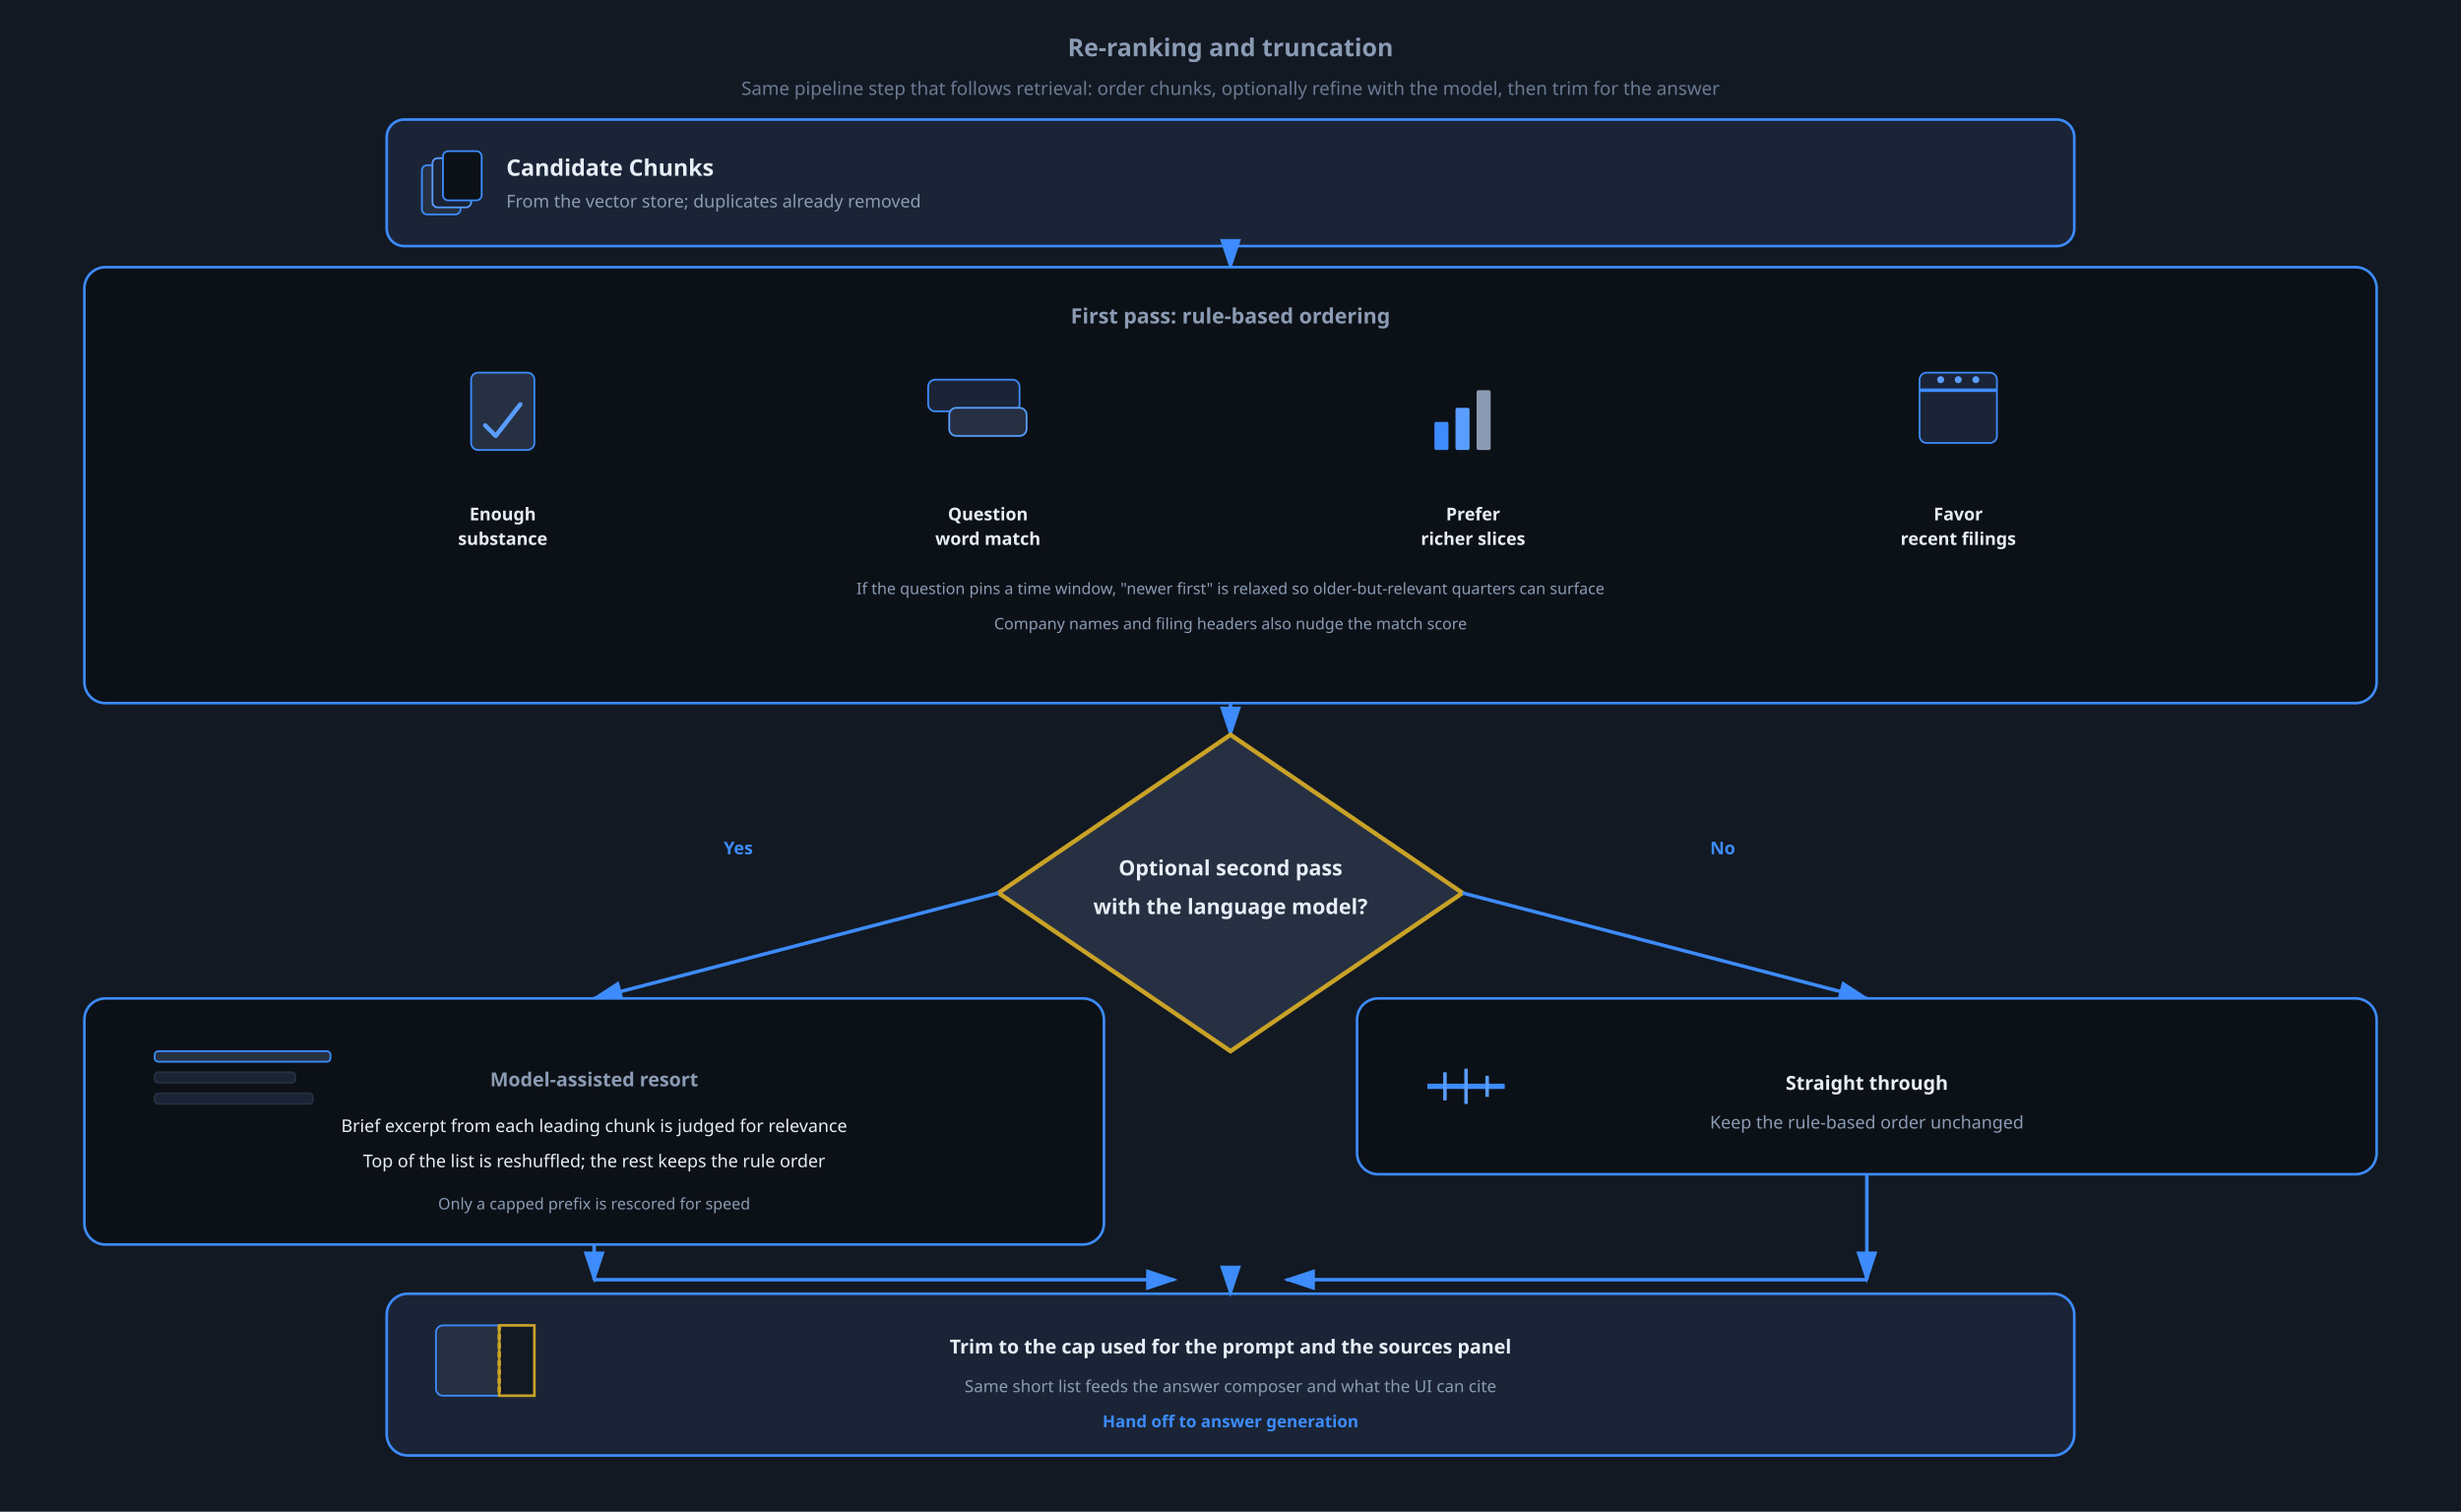
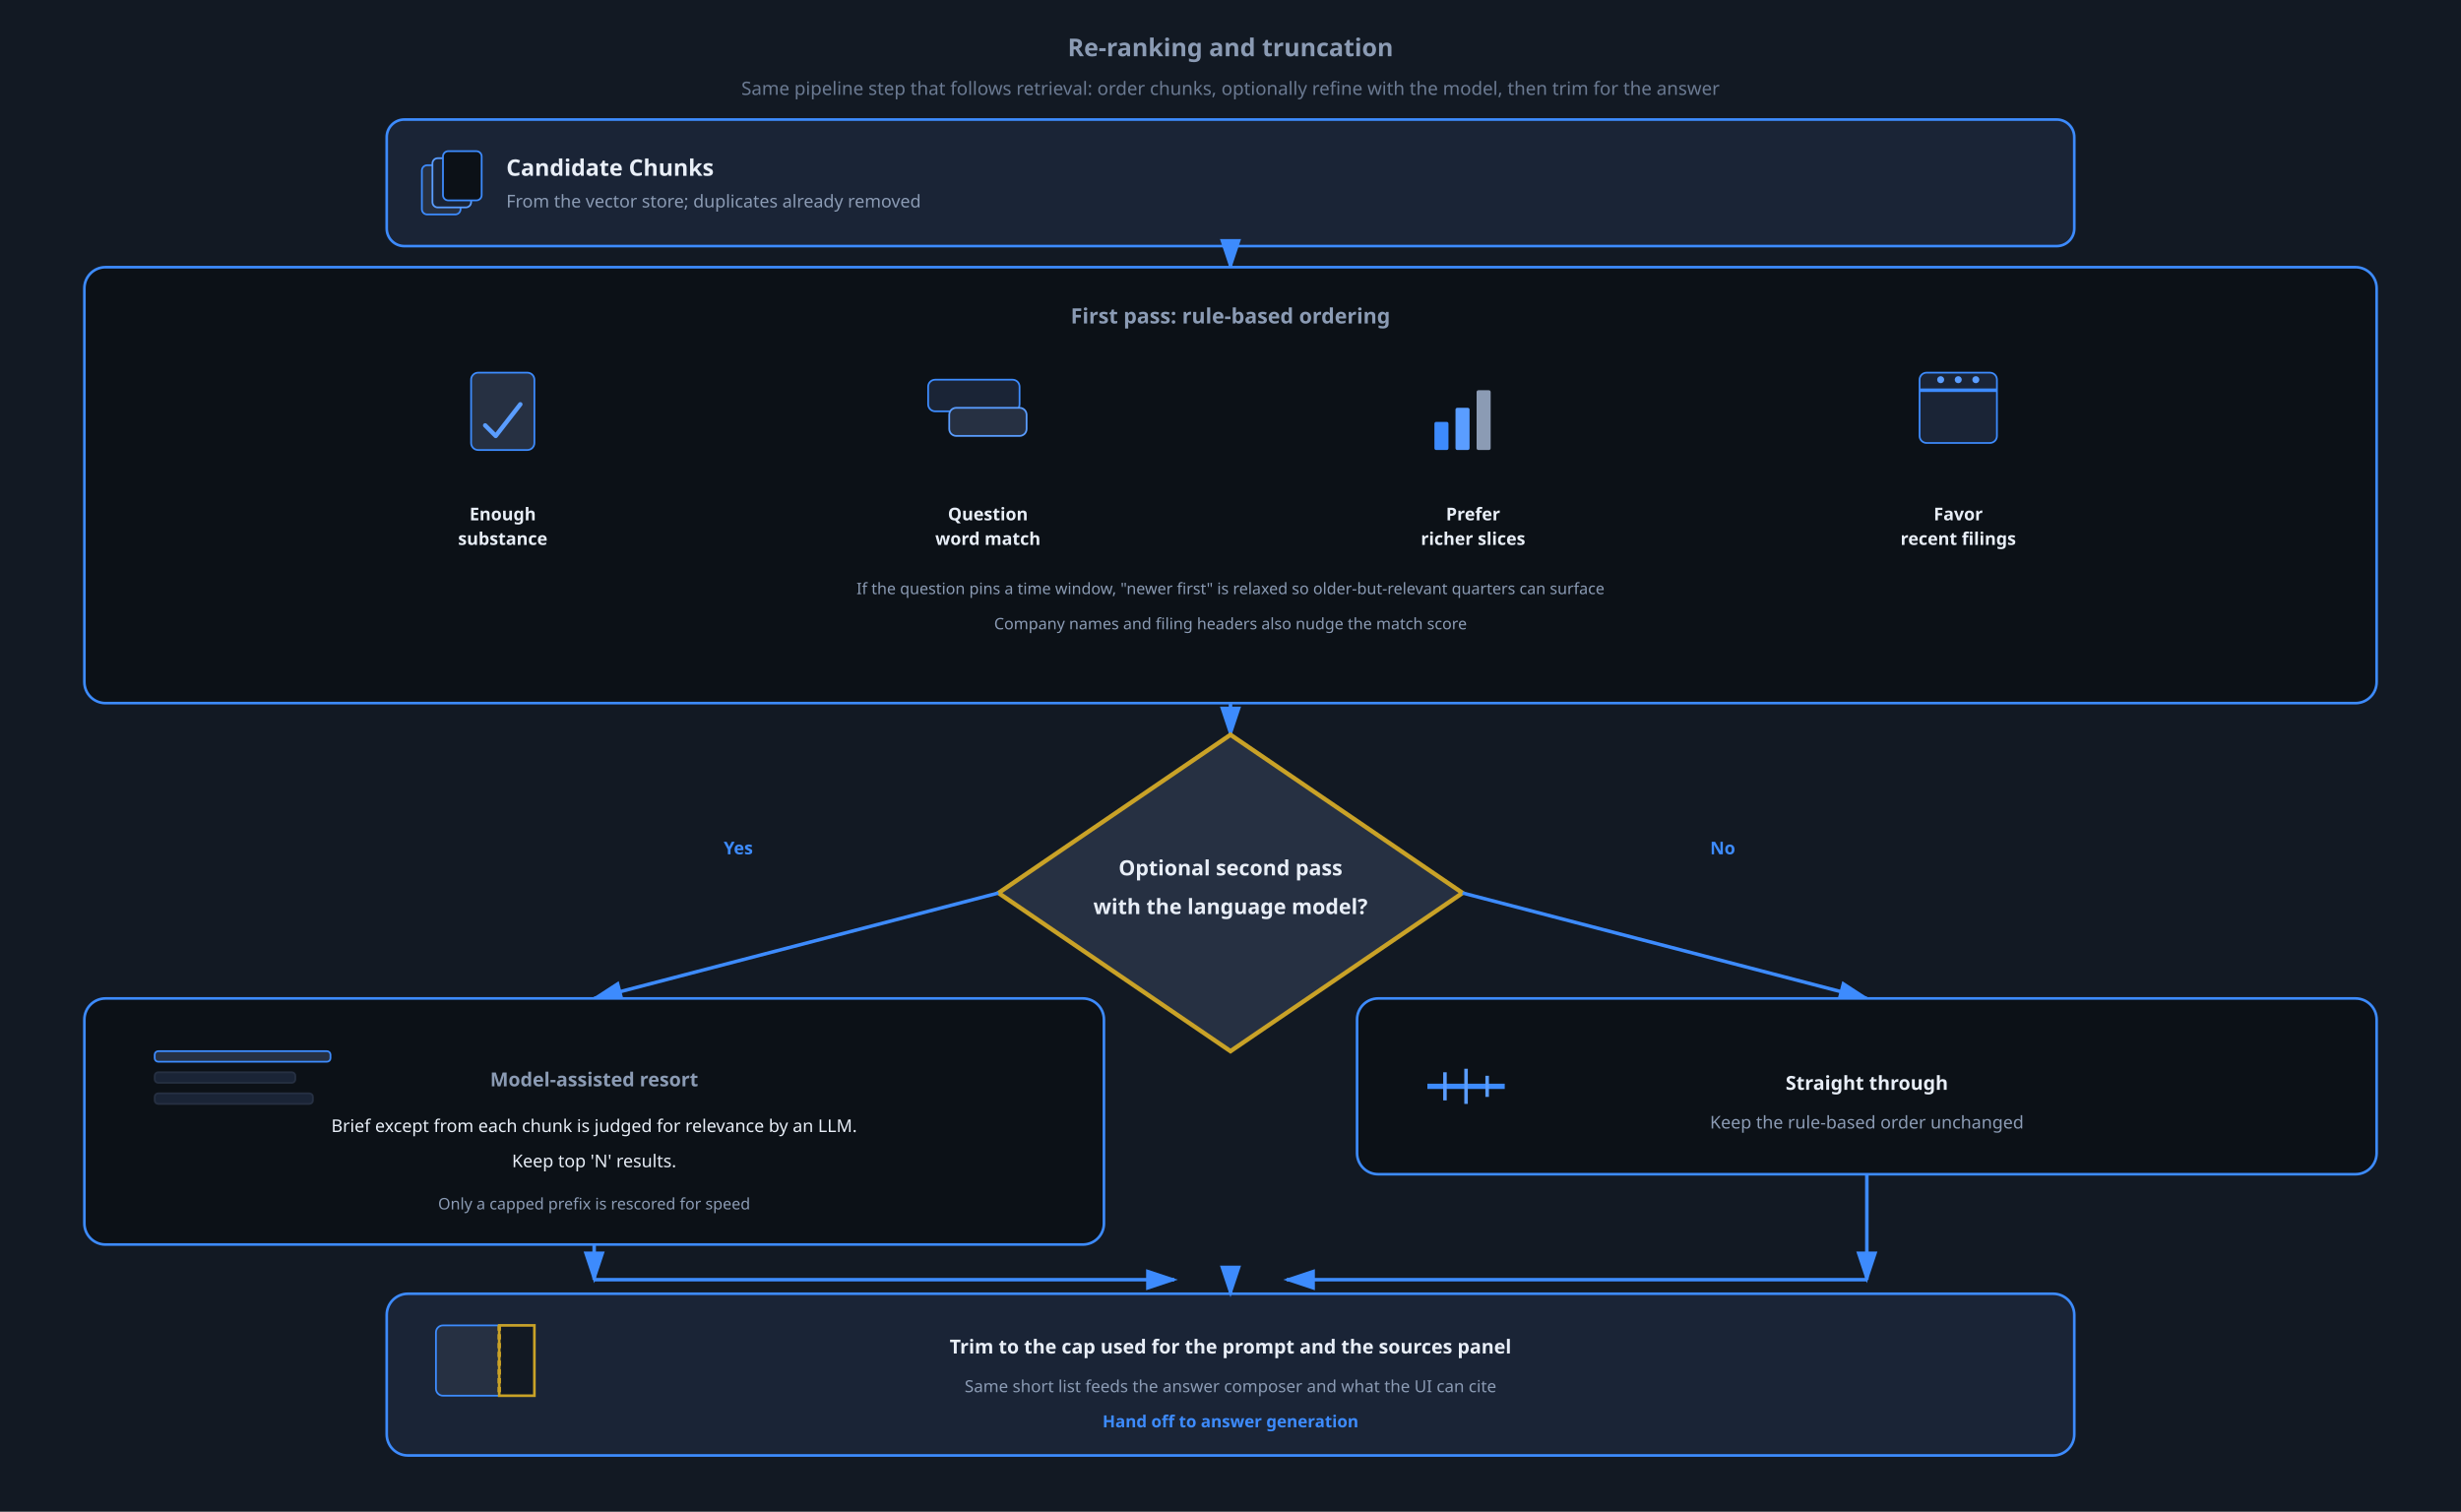
<svg xmlns="http://www.w3.org/2000/svg" viewBox="0 0 1400 860" role="img" aria-labelledby="rr">
  <defs>
    <marker id="ar2" markerWidth="9" markerHeight="9" refX="8" refY="3" orient="auto">
      <path d="M0,0 L9,3 L0,6 Z" fill="#3d8bfd" />
    </marker>
  </defs>
  <rect width="1400" height="860" fill="#121923" />
  <text x="700" y="32" fill="#8b9bb4" font-family="Segoe UI,system-ui,sans-serif" font-size="14" font-weight="600" text-anchor="middle">Re-ranking and truncation</text>
  <text x="700" y="54" fill="#6b7a92" font-family="Segoe UI,system-ui,sans-serif" font-size="10.5" text-anchor="middle">Same pipeline step that follows retrieval: order chunks, optionally refine with the model, then trim for the answer</text>
  <rect x="220" y="68" width="960" height="72" rx="10" fill="#1a2436" stroke="#3d8bfd" stroke-width="1.5" />
  <g transform="translate(240, 88)" aria-hidden="true">
    <rect x="0" y="6" width="22" height="28" rx="3" fill="#263042" stroke="#3d8bfd" />
    <rect x="6" y="2" width="22" height="28" rx="3" fill="#1a2436" stroke="#5a9dff" />
    <rect x="12" y="-2" width="22" height="28" rx="3" fill="#0c1117" stroke="#3d8bfd" />
  </g>
  <text x="288" y="100" fill="#e8eef7" font-family="Segoe UI,system-ui,sans-serif" font-size="13" font-weight="600" text-anchor="start">Candidate Chunks</text>
  <text x="288" y="118" fill="#8b9bb4" font-family="Segoe UI,system-ui,sans-serif" font-size="10" text-anchor="start">From the vector store; duplicates already removed</text>
  <line x1="700" y1="140" x2="700" y2="152" stroke="#3d8bfd" stroke-width="2" marker-end="url(#ar2)" />
  <rect x="48" y="152" width="1304" height="248" rx="12" fill="#0c1117" stroke="#3d8bfd" stroke-width="1.5" />
  <text x="700" y="184" fill="#8b9bb4" font-family="Segoe UI,sans-serif" font-size="12" font-weight="600" text-anchor="middle">First pass: rule-based ordering</text>
  <g transform="translate(286,204)" aria-hidden="true">
    <rect x="-18" y="8" width="36" height="44" rx="4" fill="#263042" stroke="#3d8bfd" />
    <path d="M-10,38 L-4,44 L10,26" fill="none" stroke="#5a9dff" stroke-width="2.5" stroke-linecap="round" stroke-linejoin="round" />
    <text x="0" y="92" fill="#e8eef7" font-family="Segoe UI,sans-serif" font-size="10" font-weight="600" text-anchor="middle">Enough</text>
    <text x="0" y="106" fill="#e8eef7" font-family="Segoe UI,sans-serif" font-size="10" font-weight="600" text-anchor="middle">substance</text>
  </g>
  <g transform="translate(562,204)" aria-hidden="true">
    <rect x="-34" y="12" width="52" height="18" rx="4" fill="#1a2436" stroke="#3d8bfd" />
    <rect x="-22" y="28" width="44" height="16" rx="4" fill="#263042" stroke="#5a9dff" />
    <text x="0" y="92" fill="#e8eef7" font-family="Segoe UI,sans-serif" font-size="10" font-weight="600" text-anchor="middle">Question</text>
    <text x="0" y="106" fill="#e8eef7" font-family="Segoe UI,sans-serif" font-size="10" font-weight="600" text-anchor="middle">word match</text>
  </g>
  <g transform="translate(838,204)" aria-hidden="true">
    <rect x="-22" y="36" width="8" height="16" rx="1" fill="#3d8bfd" />
    <rect x="-10" y="28" width="8" height="24" rx="1" fill="#5a9dff" />
    <rect x="2" y="18" width="8" height="34" rx="1" fill="#8b9bb4" />
    <text x="0" y="92" fill="#e8eef7" font-family="Segoe UI,sans-serif" font-size="10" font-weight="600" text-anchor="middle">Prefer</text>
    <text x="0" y="106" fill="#e8eef7" font-family="Segoe UI,sans-serif" font-size="10" font-weight="600" text-anchor="middle">richer slices</text>
  </g>
  <g transform="translate(1114,204)" aria-hidden="true">
    <rect x="-22" y="8" width="44" height="40" rx="4" fill="#1a2436" stroke="#3d8bfd" />
    <line x1="-22" y1="18" x2="22" y2="18" stroke="#3d8bfd" stroke-width="2" />
    <circle cx="-10" cy="12" r="2" fill="#5a9dff" />
    <circle cx="0" cy="12" r="2" fill="#5a9dff" />
    <circle cx="10" cy="12" r="2" fill="#5a9dff" />
    <text x="0" y="92" fill="#e8eef7" font-family="Segoe UI,sans-serif" font-size="10" font-weight="600" text-anchor="middle">Favor</text>
    <text x="0" y="106" fill="#e8eef7" font-family="Segoe UI,sans-serif" font-size="10" font-weight="600" text-anchor="middle">recent filings</text>
  </g>
  <text x="700" y="338" fill="#8b9bb4" font-family="Segoe UI,sans-serif" font-size="9" text-anchor="middle">If the question pins a time window, "newer first" is relaxed so older-but-relevant quarters can surface</text>
  <text x="700" y="358" fill="#8b9bb4" font-family="Segoe UI,sans-serif" font-size="9" text-anchor="middle">Company names and filing headers also nudge the match score</text>
  <line x1="700" y1="400" x2="700" y2="418" stroke="#3d8bfd" stroke-width="2" marker-end="url(#ar2)" />
  <polygon points="700,418 568,508 700,598 832,508" fill="#263042" stroke="#c9a227" stroke-width="2.5" />
  <text x="700" y="498" fill="#e8eef7" font-family="Segoe UI,sans-serif" font-size="12" font-weight="600" text-anchor="middle">Optional second pass</text>
  <text x="700" y="520" fill="#e8eef7" font-family="Segoe UI,sans-serif" font-size="12" font-weight="600" text-anchor="middle">with the language model?</text>
  <text x="420" y="486" fill="#3d8bfd" font-family="Segoe UI,sans-serif" font-size="10" font-weight="600" text-anchor="middle">Yes</text>
  <text x="980" y="486" fill="#3d8bfd" font-family="Segoe UI,sans-serif" font-size="10" font-weight="600" text-anchor="middle">No</text>
  <line x1="568" y1="508" x2="338" y2="568" stroke="#3d8bfd" stroke-width="2" marker-end="url(#ar2)" />
  <line x1="832" y1="508" x2="1062" y2="568" stroke="#3d8bfd" stroke-width="2" marker-end="url(#ar2)" />
  <rect x="48" y="568" width="580" height="140" rx="12" fill="#0c1117" stroke="#3d8bfd" stroke-width="1.5" />
  <g transform="translate(88,590)" aria-hidden="true">
    <rect x="0" y="8" width="100" height="6" rx="2" fill="#263042" stroke="#3d8bfd" />
    <rect x="0" y="20" width="80" height="6" rx="2" fill="#1a2436" stroke="#263042" />
    <rect x="0" y="32" width="90" height="6" rx="2" fill="#1a2436" stroke="#263042" />
  </g>
  <text x="338" y="618" fill="#8b9bb4" font-family="Segoe UI,sans-serif" font-size="11" font-weight="600" text-anchor="middle">Model-assisted resort</text>
-   <text x="338" y="644" fill="#e8eef7" font-family="Segoe UI,sans-serif" font-size="10" text-anchor="middle">Brief excerpt from each leading chunk is judged for relevance</text>
-   <text x="338" y="664" fill="#e8eef7" font-family="Segoe UI,sans-serif" font-size="10" text-anchor="middle">Top of the list is reshuffled; the rest keeps the rule order</text>
+   <text x="338" y="644" fill="#e8eef7" font-family="Segoe UI,sans-serif" font-size="10" text-anchor="middle">Brief except from each chunk is judged for relevance by an LLM.</text>
+   <text x="338" y="664" fill="#e8eef7" font-family="Segoe UI,sans-serif" font-size="10" text-anchor="middle">Keep top 'N' results.</text>
  <text x="338" y="688" fill="#8b9bb4" font-family="Segoe UI,sans-serif" font-size="9" text-anchor="middle">Only a capped prefix is rescored for speed</text>
  <rect x="772" y="568" width="580" height="100" rx="12" fill="#0c1117" stroke="#3d8bfd" stroke-width="1.5" />
  <g transform="translate(812,598)" aria-hidden="true">
    <line x1="0" y1="20" x2="44" y2="20" stroke="#3d8bfd" stroke-width="3" />
    <line x1="10" y1="12" x2="10" y2="28" stroke="#5a9dff" stroke-width="2" />
    <line x1="22" y1="10" x2="22" y2="30" stroke="#5a9dff" stroke-width="2" />
    <line x1="34" y1="14" x2="34" y2="26" stroke="#5a9dff" stroke-width="2" />
  </g>
  <text x="1062" y="620" fill="#e8eef7" font-family="Segoe UI,sans-serif" font-size="11" font-weight="600" text-anchor="middle">Straight through</text>
  <text x="1062" y="642" fill="#8b9bb4" font-family="Segoe UI,sans-serif" font-size="10" text-anchor="middle">Keep the rule-based order unchanged</text>
  <line x1="338" y1="708" x2="338" y2="728" stroke="#3d8bfd" stroke-width="2" marker-end="url(#ar2)" />
  <line x1="1062" y1="668" x2="1062" y2="728" stroke="#3d8bfd" stroke-width="2" marker-end="url(#ar2)" />
  <line x1="338" y1="728" x2="668" y2="728" stroke="#3d8bfd" stroke-width="2" marker-end="url(#ar2)" />
  <line x1="1062" y1="728" x2="732" y2="728" stroke="#3d8bfd" stroke-width="2" marker-end="url(#ar2)" />
  <rect x="220" y="736" width="960" height="92" rx="12" fill="#1a2436" stroke="#3d8bfd" stroke-width="1.5" />
  <g transform="translate(248,754)" aria-hidden="true">
    <rect x="0" y="0" width="56" height="40" rx="4" fill="#263042" stroke="#3d8bfd" />
    <path d="M36,0 L56,0 L56,40 L36,40 Z" fill="#121923" stroke="#c9a227" stroke-width="1.5" />
    <line x1="36" y1="0" x2="36" y2="40" stroke="#c9a227" stroke-width="2" stroke-dasharray="3 2" />
  </g>
  <text x="700" y="770" fill="#e8eef7" font-family="Segoe UI,sans-serif" font-size="11" font-weight="600" text-anchor="middle">Trim to the cap used for the prompt and the sources panel</text>
  <text x="700" y="792" fill="#8b9bb4" font-family="Segoe UI,sans-serif" font-size="9.5" text-anchor="middle">Same short list feeds the answer composer and what the UI can cite</text>
  <text x="700" y="812" fill="#3d8bfd" font-family="Segoe UI,sans-serif" font-size="9.5" font-weight="600" text-anchor="middle">Hand off to answer generation</text>
  <line x1="700" y1="728" x2="700" y2="736" stroke="#3d8bfd" stroke-width="2" marker-end="url(#ar2)" />
</svg>
